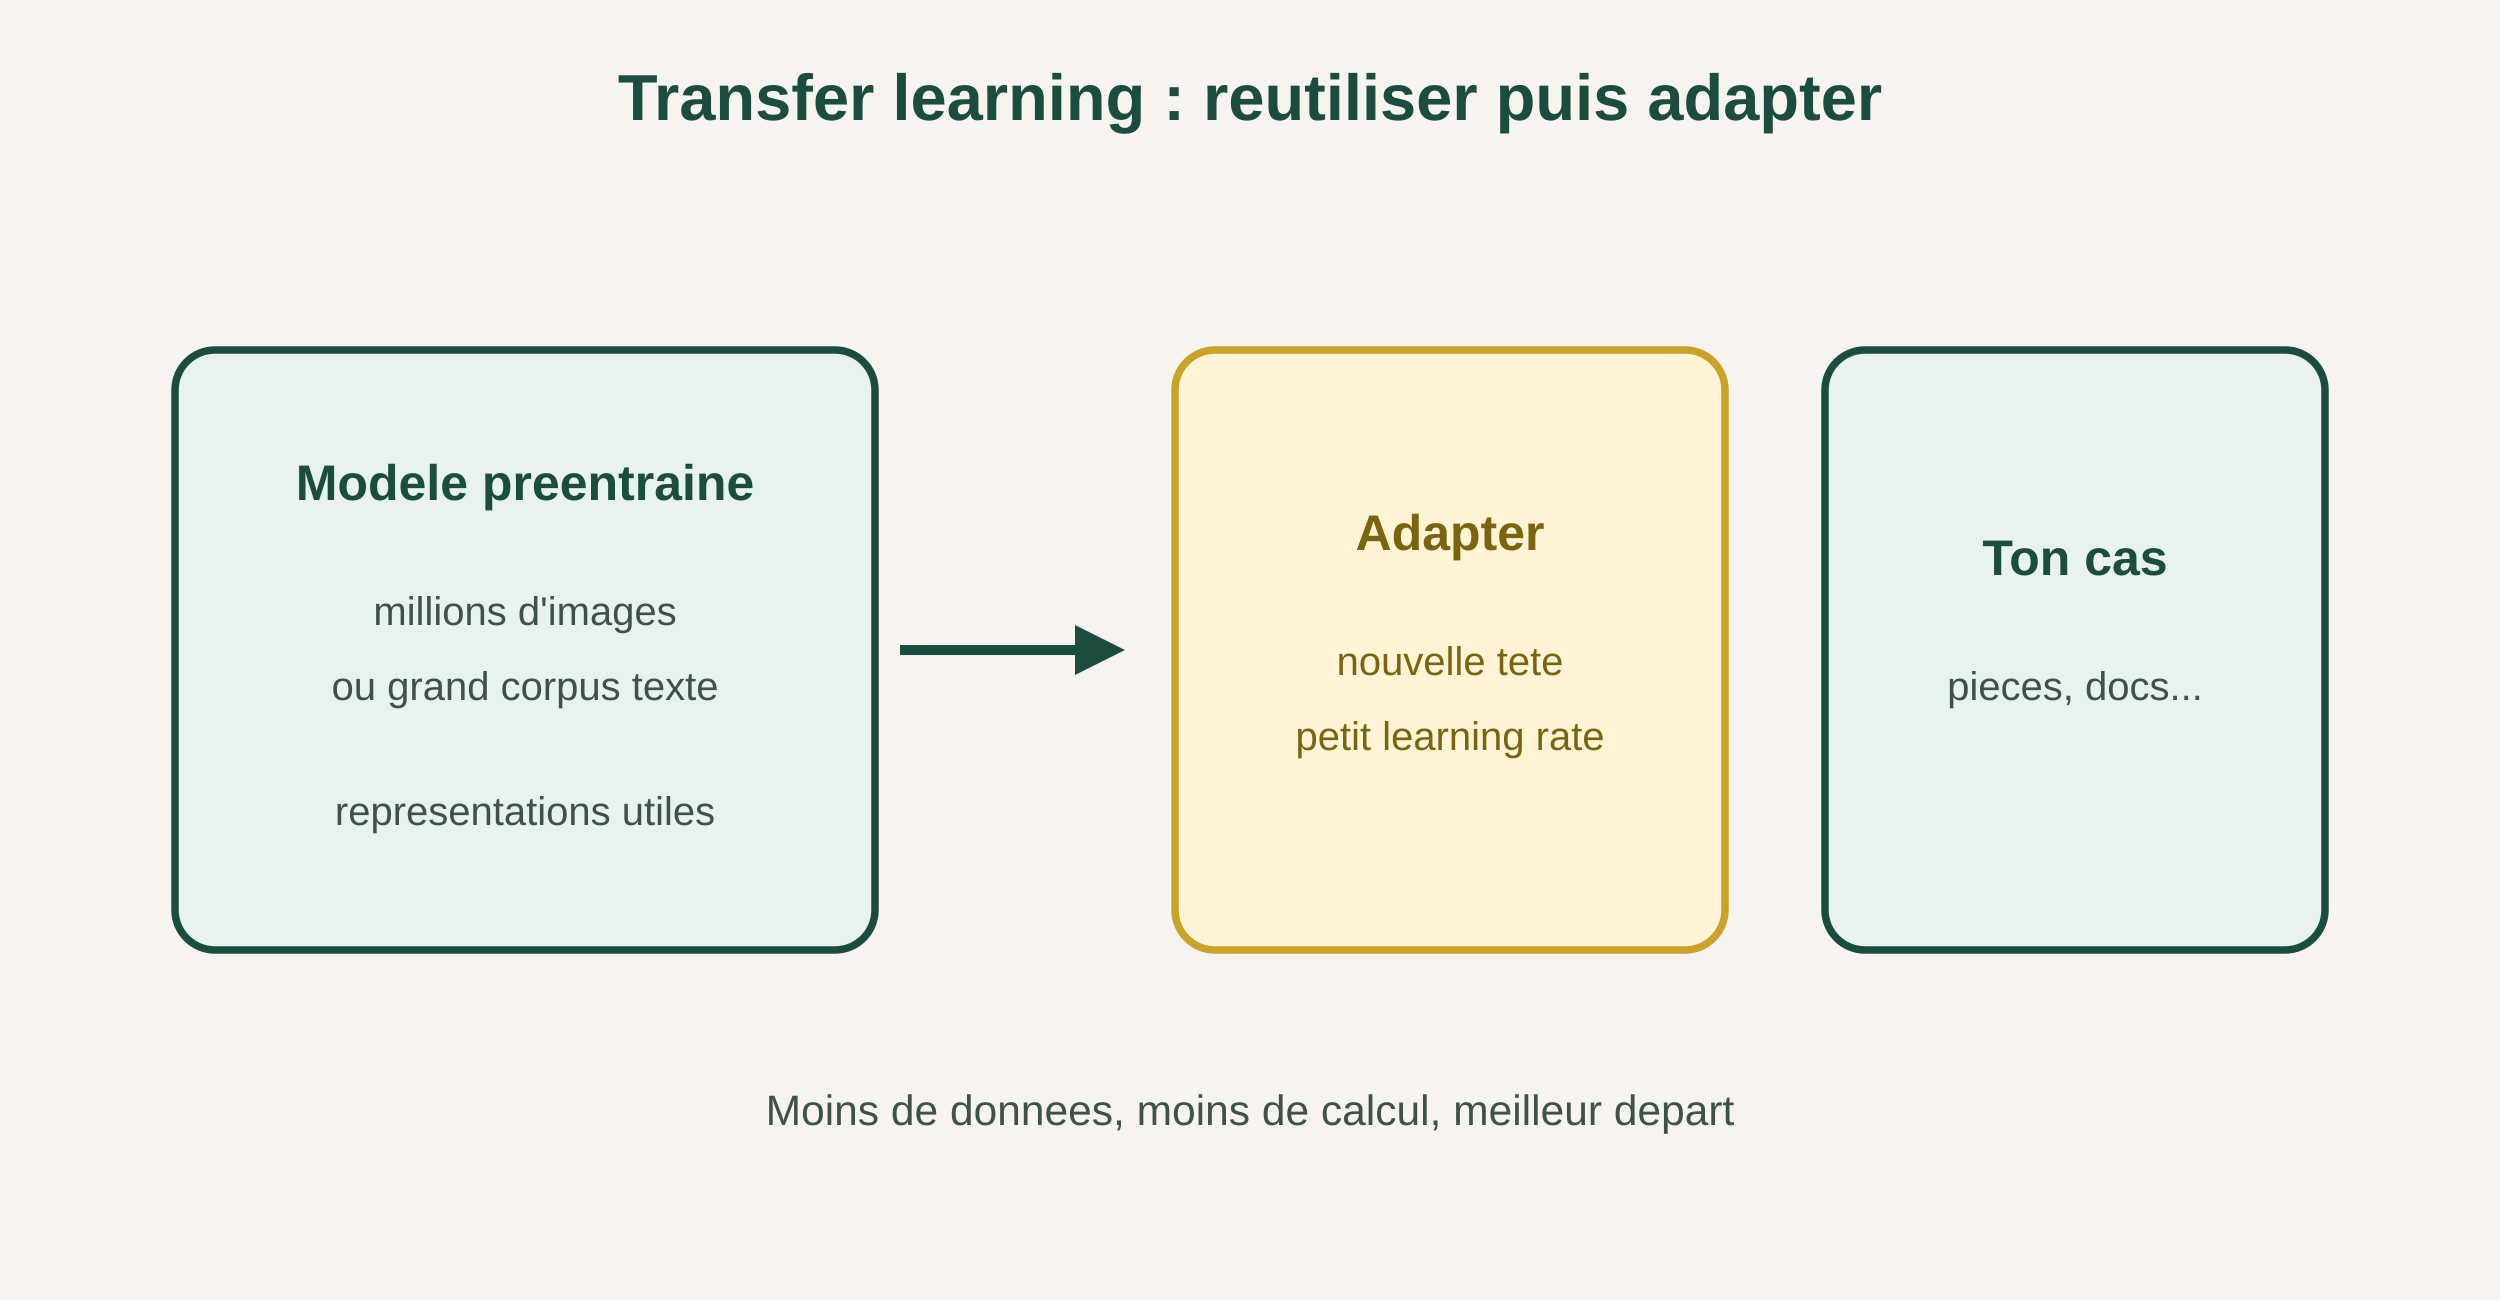
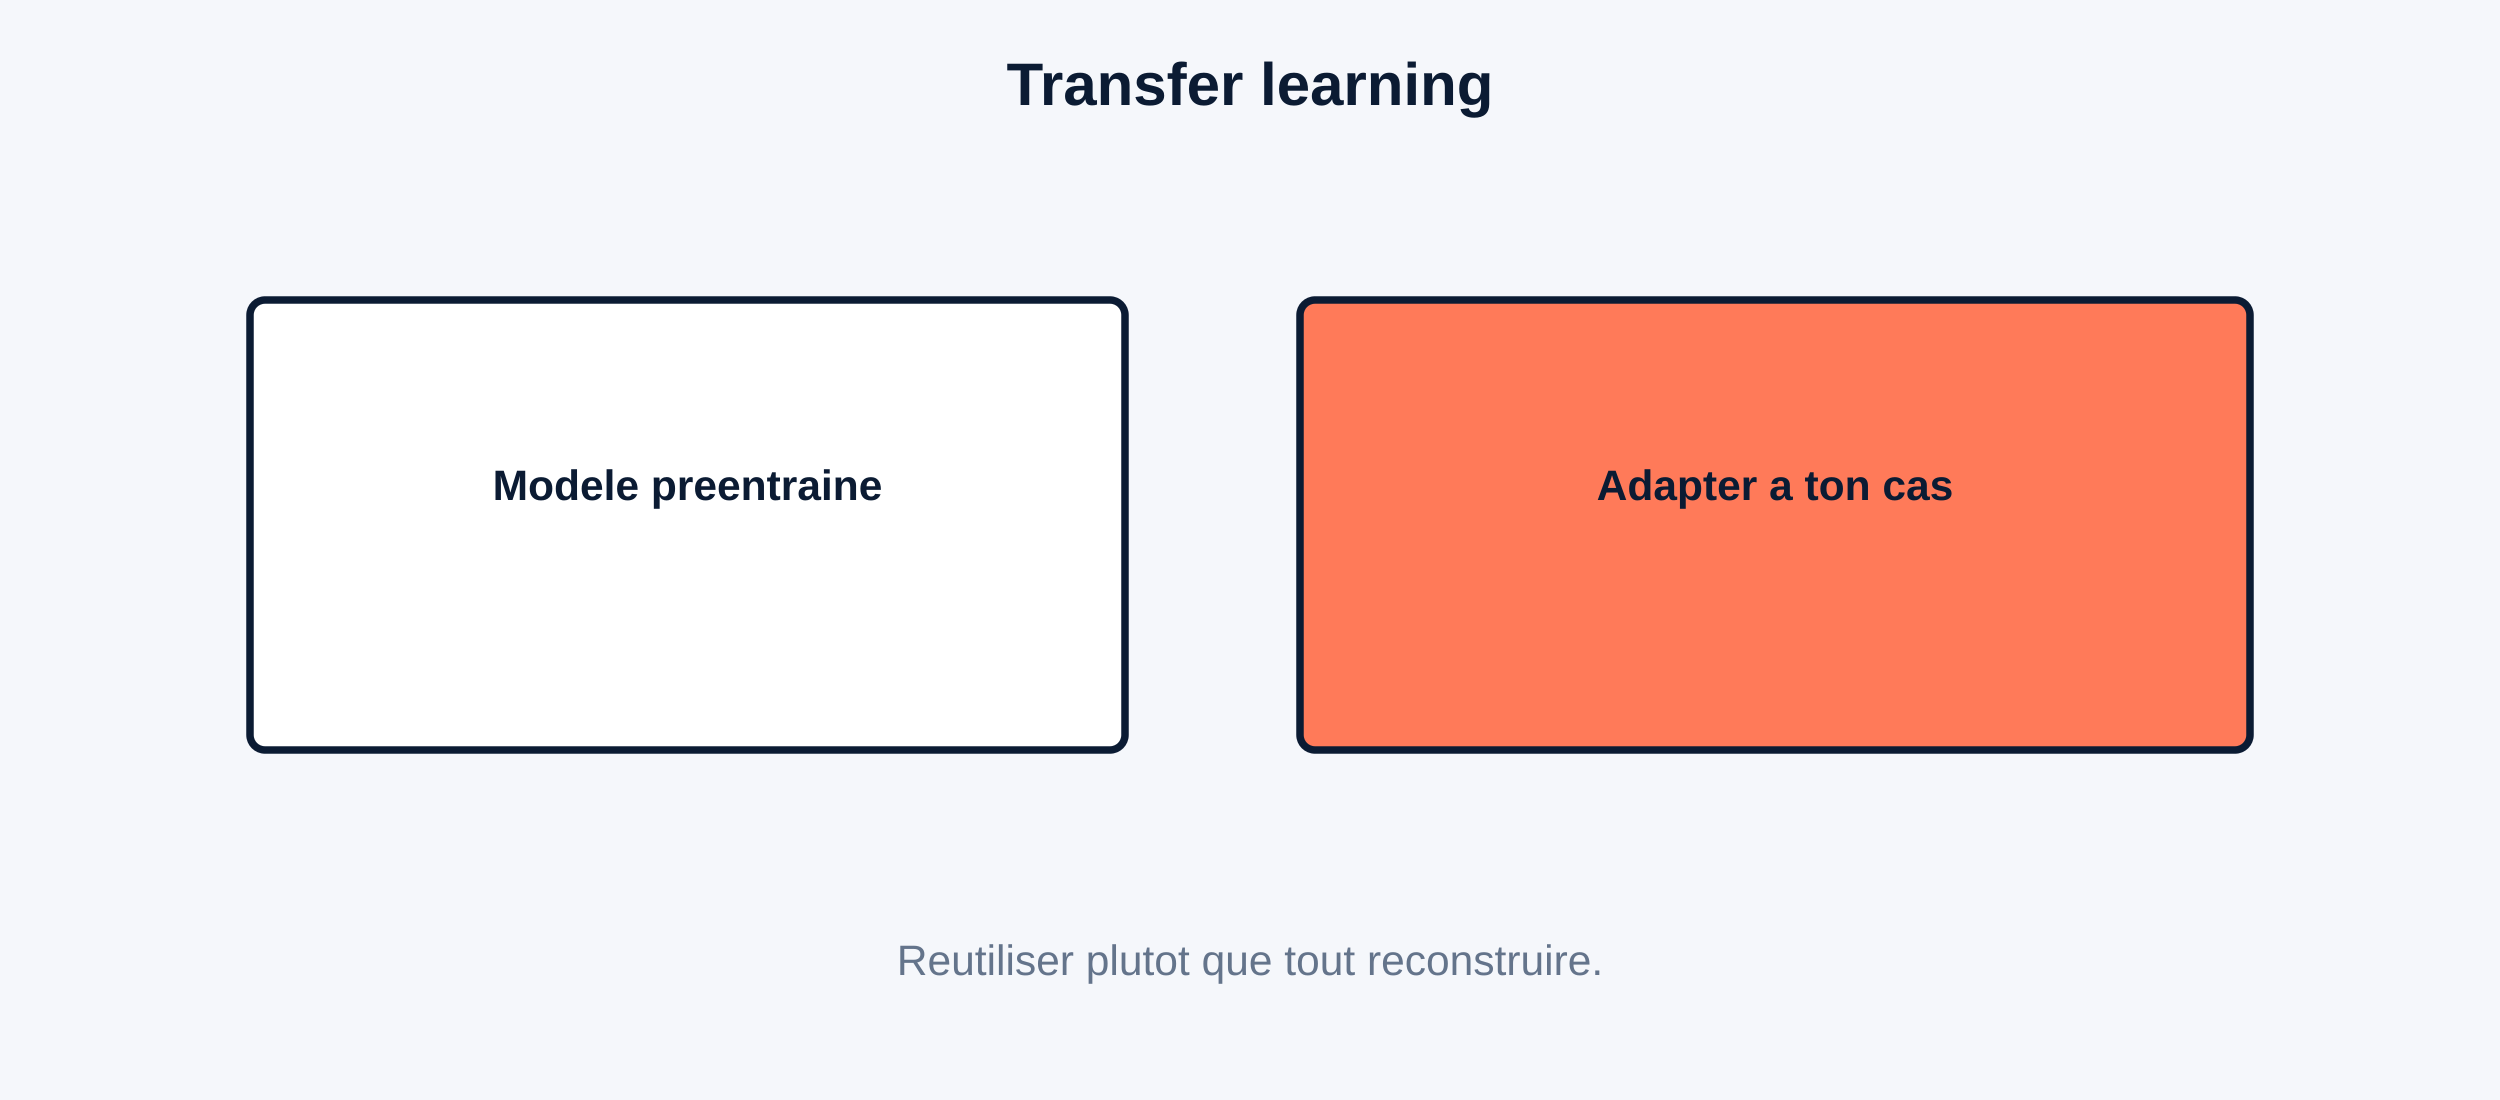
- <svg xmlns="http://www.w3.org/2000/svg" width="1000" height="520" viewBox="0 0 1000 520">
-   <rect width="1000" height="520" fill="#f7f4ef" />
-   <text x="500" y="48" text-anchor="middle" font-family="Segoe UI, Arial, sans-serif" font-size="26" fill="#1a4d3e" font-weight="700">Transfer learning : reutiliser puis adapter</text>
-   <rect x="70" y="140" width="280" height="240" rx="16" fill="#e8f3ee" stroke="#1a4d3e" stroke-width="3" />
-   <text x="210" y="200" text-anchor="middle" font-family="Segoe UI, Arial, sans-serif" font-size="20" fill="#1a4d3e" font-weight="700">Modele preentraine</text>
-   <text x="210" y="250" text-anchor="middle" font-family="Segoe UI, Arial, sans-serif" font-size="16" fill="#3d5248">millions d'images</text>
-   <text x="210" y="280" text-anchor="middle" font-family="Segoe UI, Arial, sans-serif" font-size="16" fill="#3d5248">ou grand corpus texte</text>
-   <text x="210" y="330" text-anchor="middle" font-family="Segoe UI, Arial, sans-serif" font-size="16" fill="#3d5248">representations utiles</text>
-   <path d="M360 260 L430 260" stroke="#1a4d3e" stroke-width="4" fill="none" />
-   <polygon points="430,250 450,260 430,270" fill="#1a4d3e" />
-   <rect x="470" y="140" width="220" height="240" rx="16" fill="#fff4d6" stroke="#c9a227" stroke-width="3" />
-   <text x="580" y="220" text-anchor="middle" font-family="Segoe UI, Arial, sans-serif" font-size="20" fill="#7a6410" font-weight="700">Adapter</text>
-   <text x="580" y="270" text-anchor="middle" font-family="Segoe UI, Arial, sans-serif" font-size="16" fill="#7a6410">nouvelle tete</text>
-   <text x="580" y="300" text-anchor="middle" font-family="Segoe UI, Arial, sans-serif" font-size="16" fill="#7a6410">petit learning rate</text>
-   <rect x="730" y="140" width="200" height="240" rx="16" fill="#e8f3ee" stroke="#1a4d3e" stroke-width="3" />
-   <text x="830" y="230" text-anchor="middle" font-family="Segoe UI, Arial, sans-serif" font-size="20" fill="#1a4d3e" font-weight="700">Ton cas</text>
-   <text x="830" y="280" text-anchor="middle" font-family="Segoe UI, Arial, sans-serif" font-size="16" fill="#3d5248">pieces, docs...</text>
-   <text x="500" y="450" text-anchor="middle" font-family="Segoe UI, Arial, sans-serif" font-size="17" fill="#3d5248">Moins de donnees, moins de calcul, meilleur depart</text>
+ <svg xmlns="http://www.w3.org/2000/svg" width="1000" height="440" viewBox="0 0 1000 440">
+   <rect width="1000" height="440" fill="#f5f7fb" />
+   <text x="500" y="42" text-anchor="middle" font-family="Segoe UI, Arial, sans-serif" font-size="24" fill="#0b1b33" font-weight="700">Transfer learning</text>
+   <rect x="100" y="120" width="350" height="180" rx="6" fill="#ffffff" stroke="#0b1b33" stroke-width="3" />
+   <text x="275" y="200" text-anchor="middle" font-family="Segoe UI, Arial, sans-serif" font-size="17" fill="#0b1b33" font-weight="700">Modele preentraine</text>
+   <rect x="520" y="120" width="380" height="180" rx="6" fill="#ff7a59" stroke="#0b1b33" stroke-width="3" />
+   <text x="710" y="200" text-anchor="middle" font-family="Segoe UI, Arial, sans-serif" font-size="17" fill="#0b1b33" font-weight="700">Adapter a ton cas</text>
+   <text x="500" y="390" text-anchor="middle" font-family="Segoe UI, Arial, sans-serif" font-size="17" fill="#64748b" font-weight="400">Reutiliser plutot que tout reconstruire.</text>
</svg>
